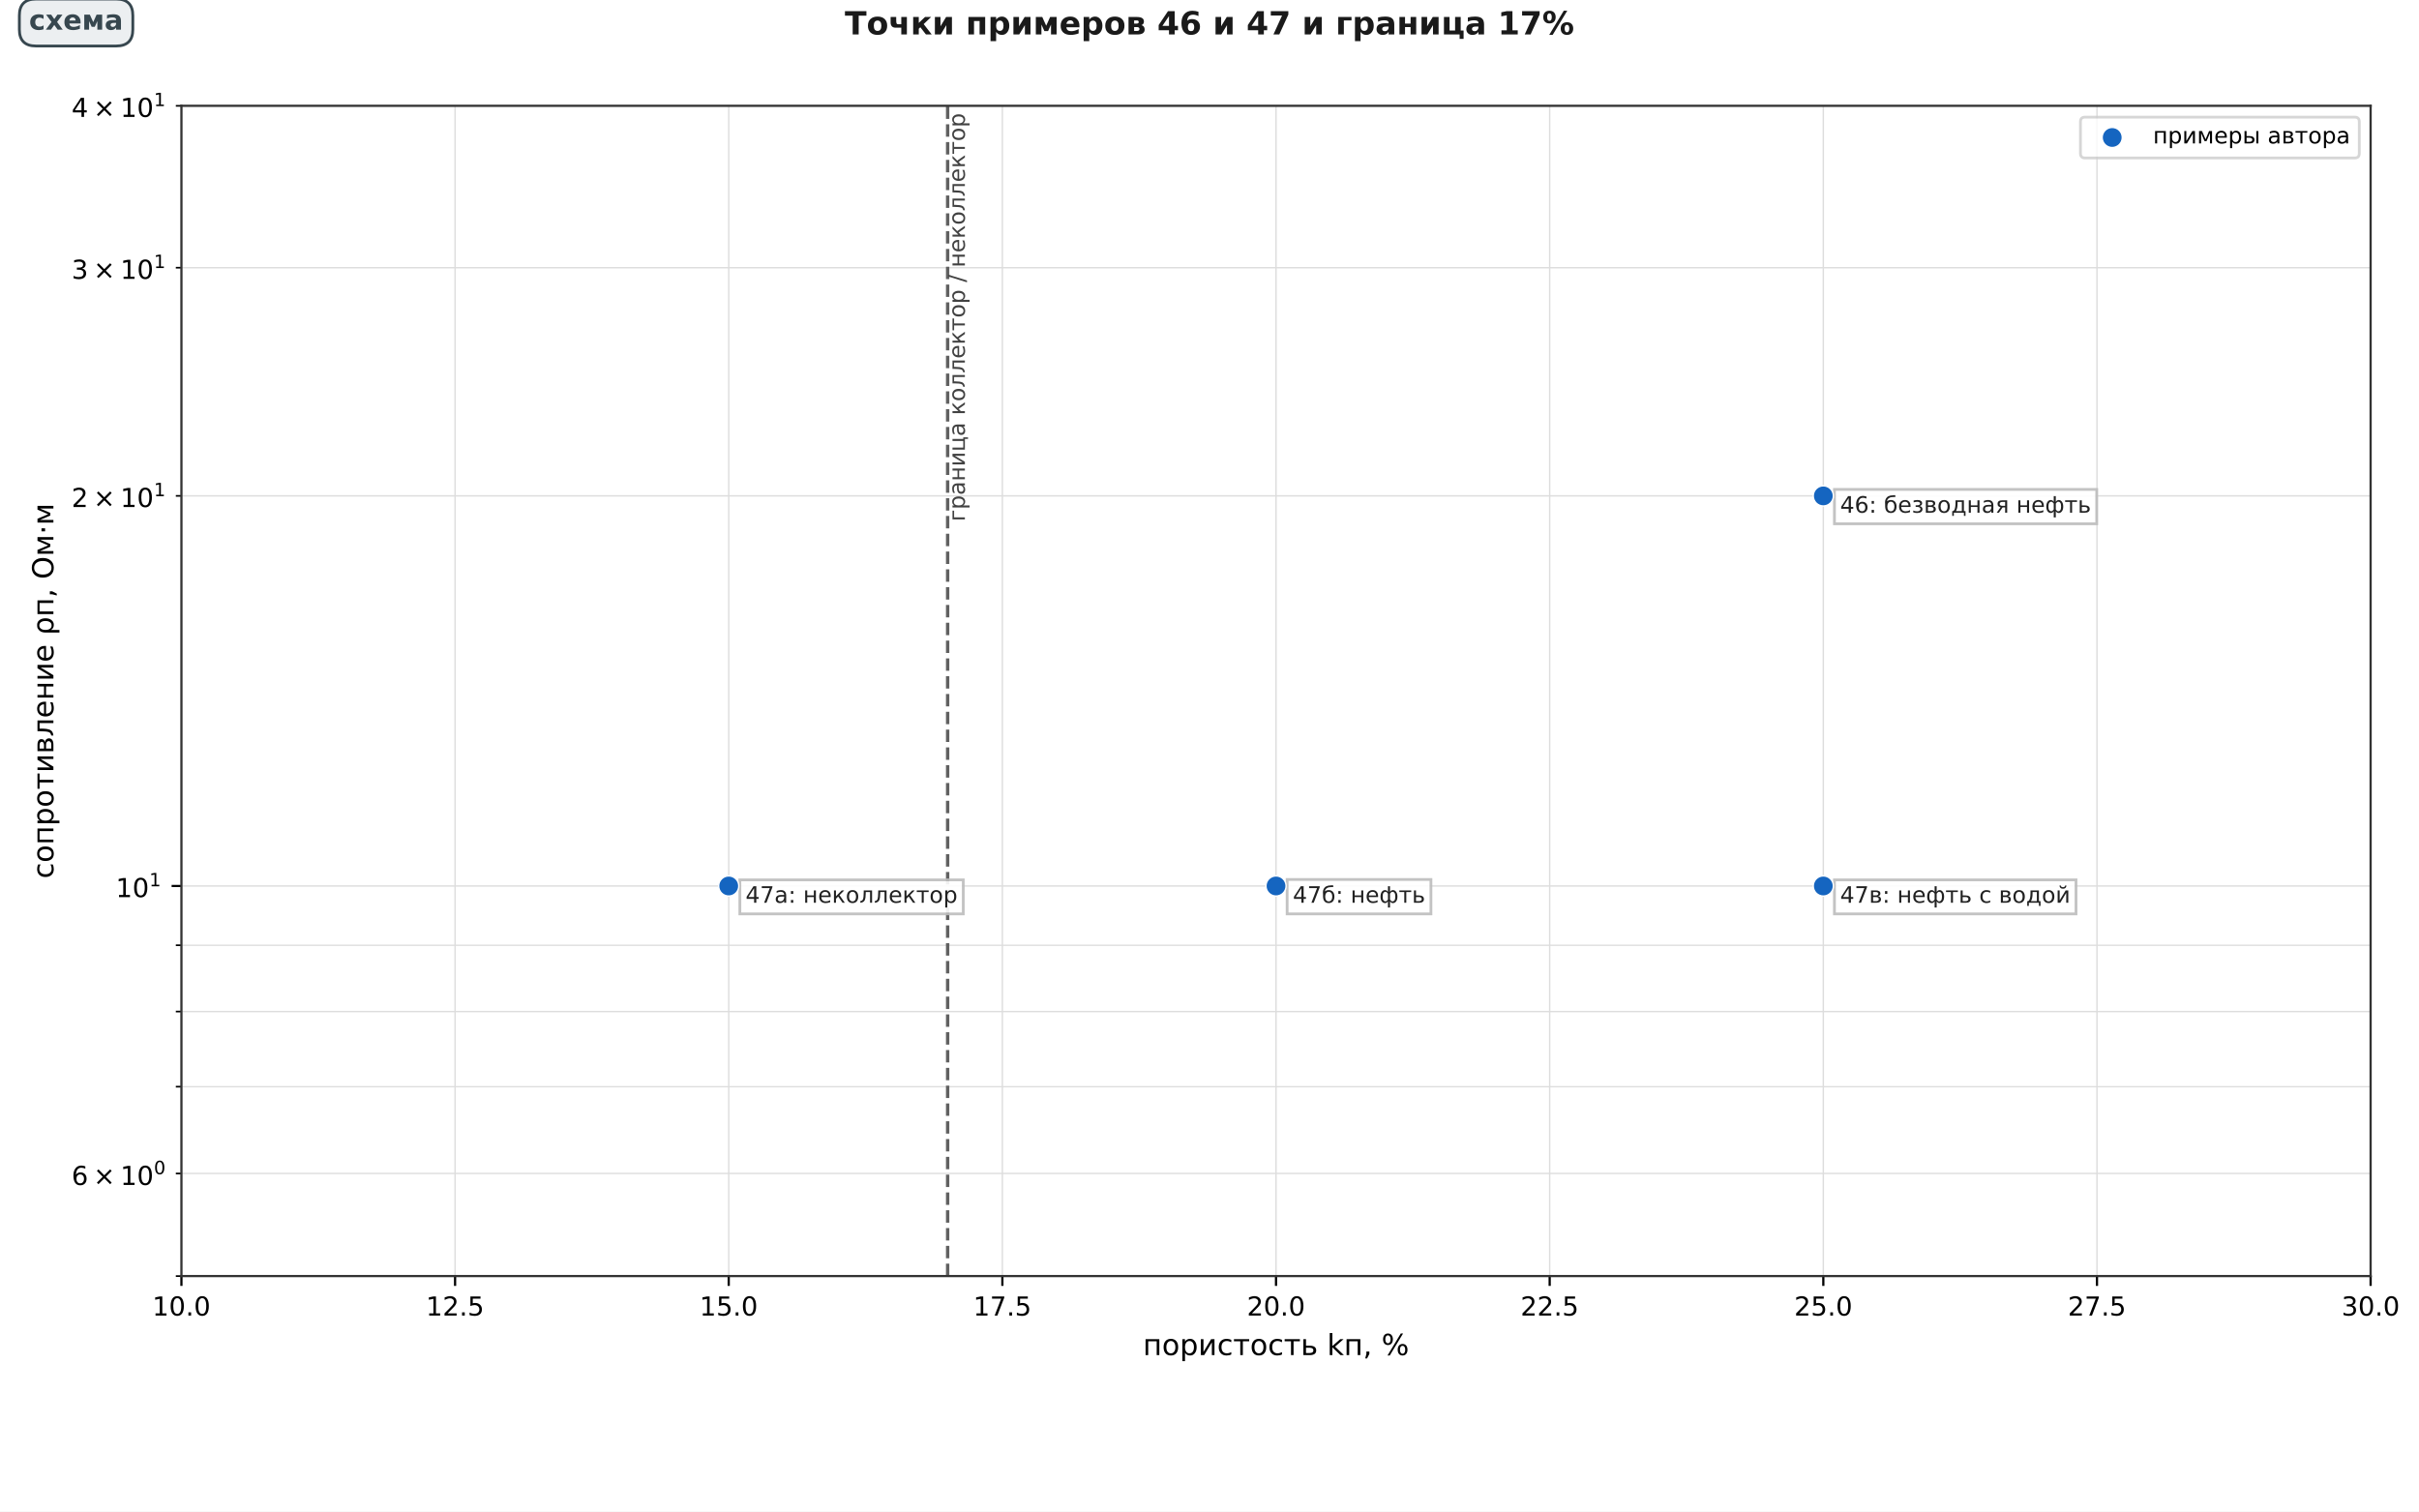
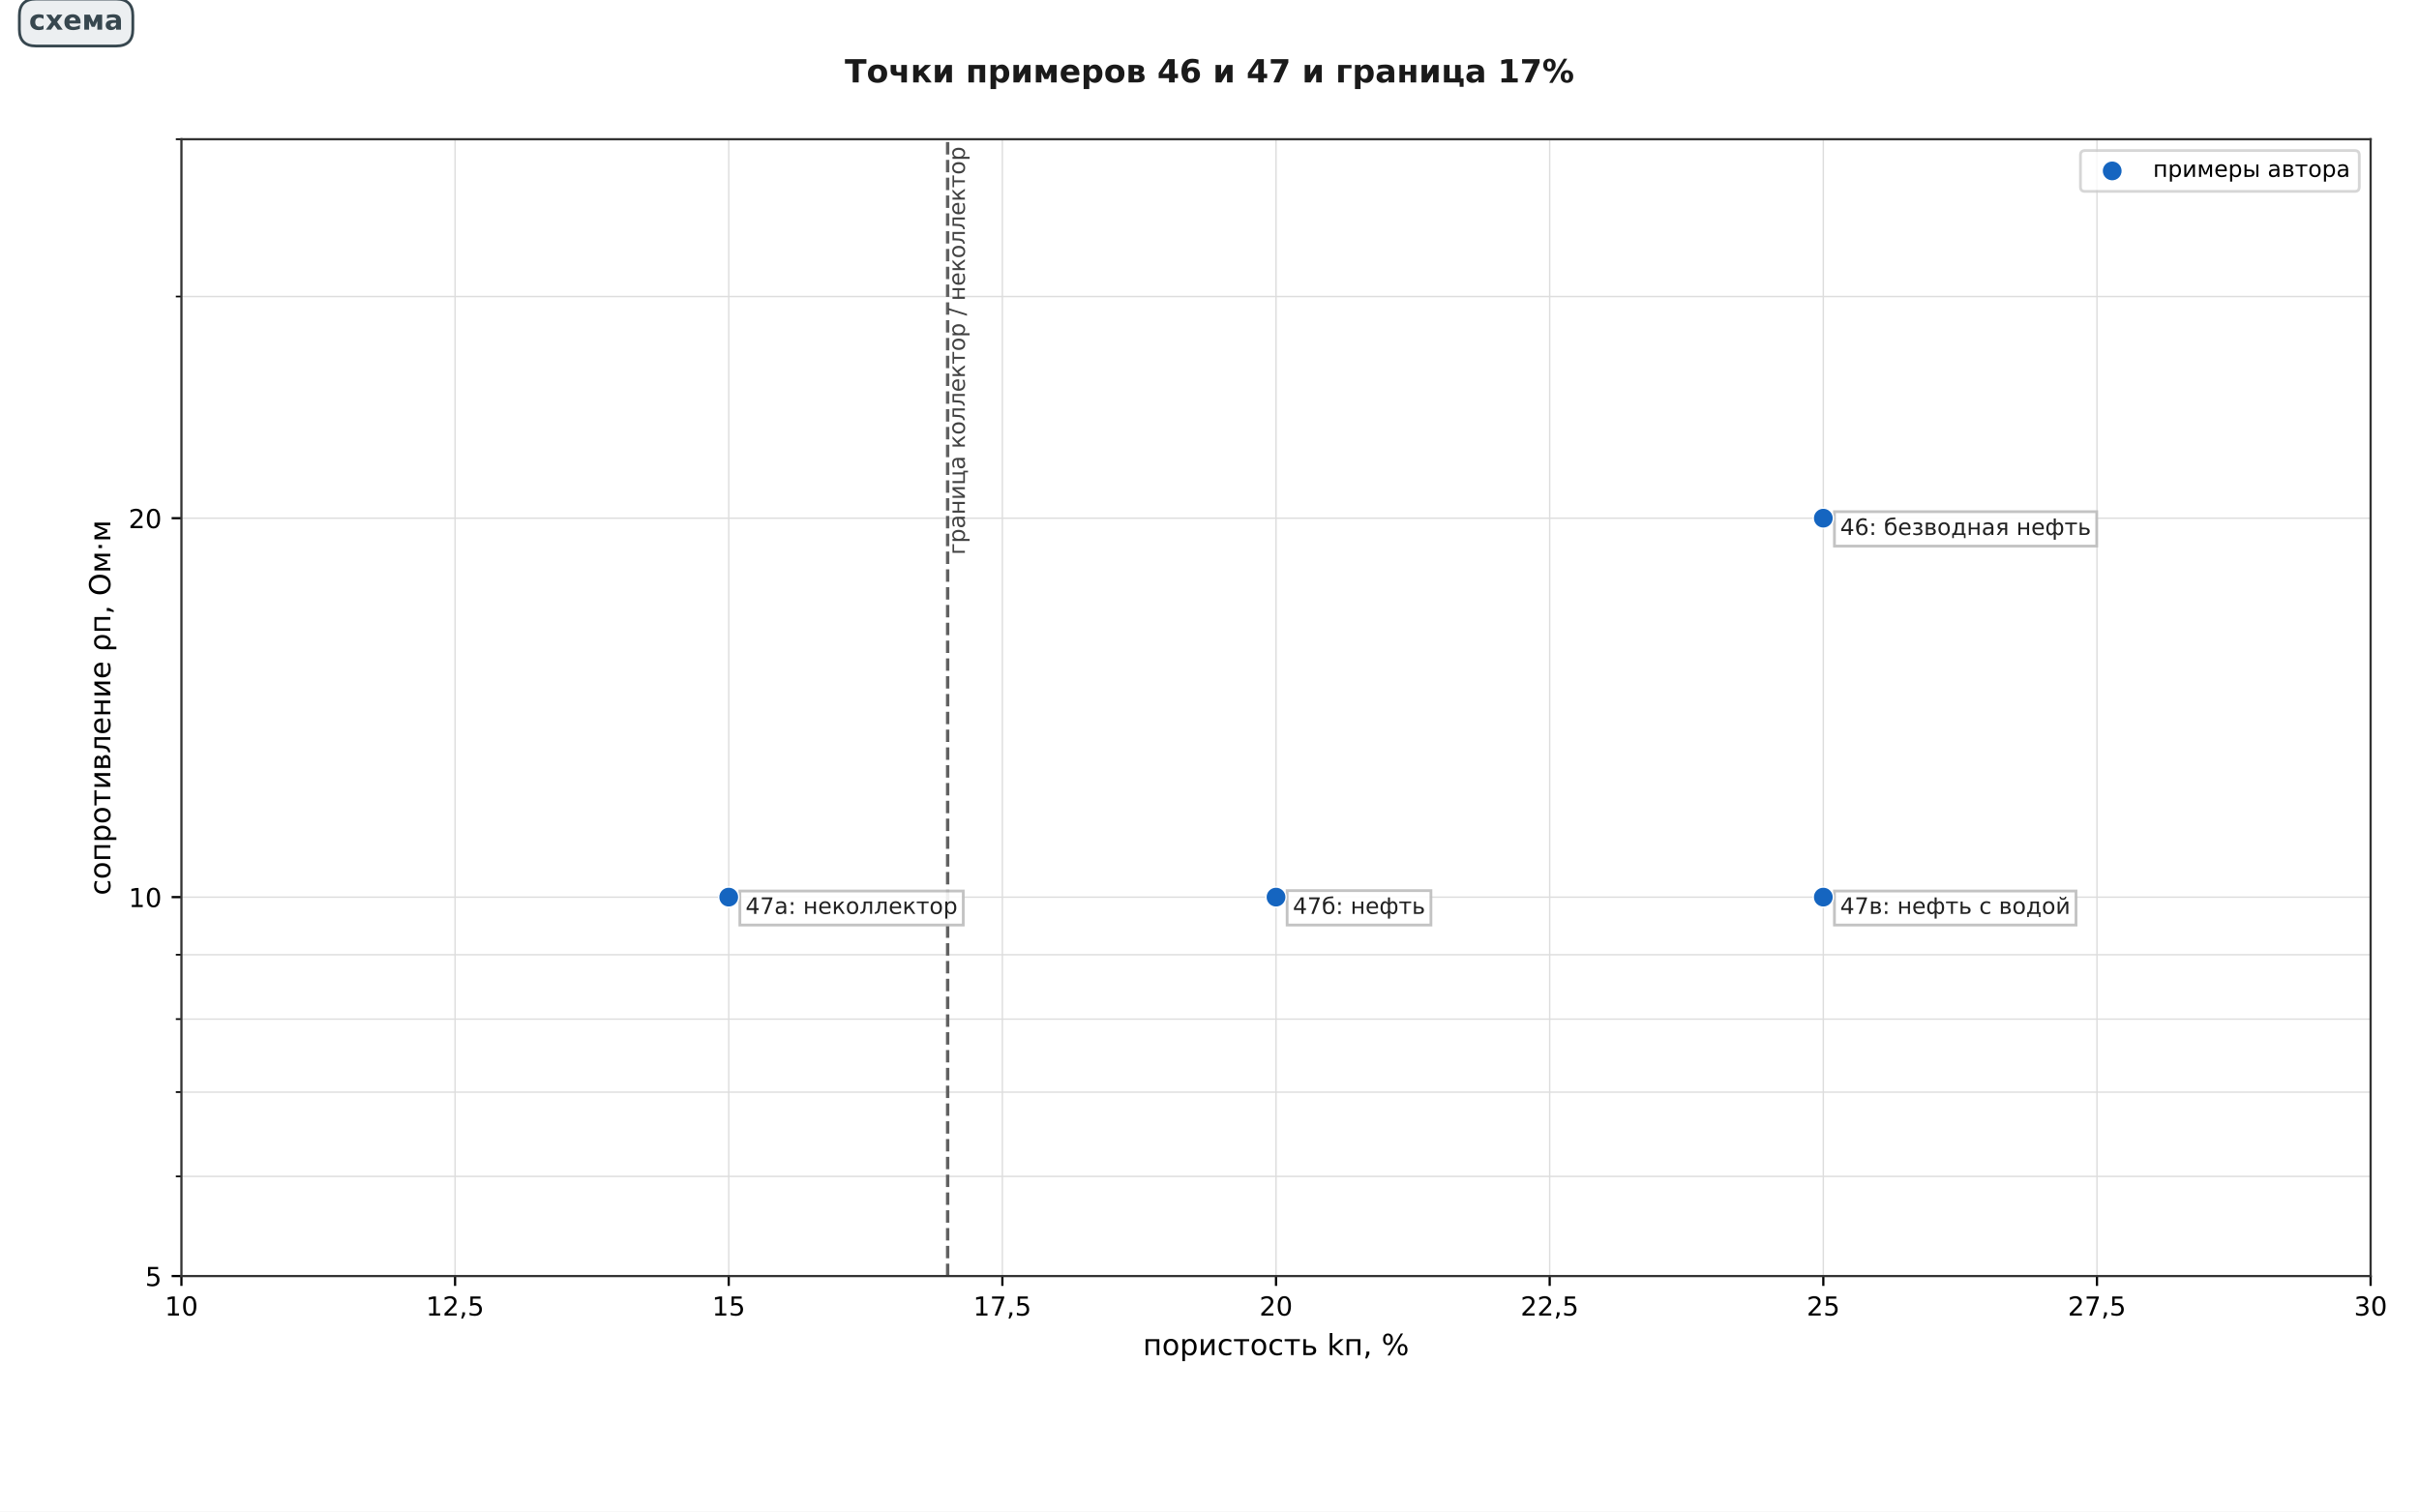
<svg xmlns="http://www.w3.org/2000/svg" xmlns:xlink="http://www.w3.org/1999/xlink" width="864pt" height="540pt" viewBox="0 0 864 540" version="1.1">
  <defs>
    <style type="text/css">*{stroke-linejoin: round; stroke-linecap: butt}</style>
  </defs>
  <g id="figure_1">
    <g id="patch_1">
      <path d="M 0 540  L 864 540  L 864 0  L 0 0  z " style="fill: #ffffff" />
    </g>
    <g id="axes_1">
      <g id="patch_2">
-         <path d="M 64.8 455.885  L 846.72 455.885  L 846.72 37.8  L 64.8 37.8  z " style="fill: #ffffff" />
+         <path d="M 64.8 455.885  L 846.72 455.885  L 846.72 49.742  L 64.8 49.742  z " style="fill: #ffffff" />
      </g>
      <g id="matplotlib.axis_1">
        <g id="xtick_1">
          <g id="line2d_1">
-             <path d="M 64.8 455.885  L 64.8 37.8  " clip-path="url(#p01d62a59a2)" style="fill: none; stroke: #dddddd; stroke-width: 0.5; stroke-linecap: square" />
+             <path d="M 64.8 455.885  L 64.8 49.742  " clip-path="url(#pa875f2b6e2)" style="fill: none; stroke: #dddddd; stroke-width: 0.5; stroke-linecap: square" />
          </g>
          <g id="line2d_2">
            <defs>
-               <path id="m22fb2b9e81" d="M 0 0  L 0 3.5  " style="stroke: #000000; stroke-width: 0.8" />
+               <path id="m631a741ec6" d="M 0 0  L 0 3.5  " style="stroke: #000000; stroke-width: 0.8" />
            </defs>
            <g>
-               <use xlink:href="#m22fb2b9e81" x="64.8" y="455.885" style="stroke: #000000; stroke-width: 0.8" />
+               <use xlink:href="#m631a741ec6" x="64.8" y="455.885" style="stroke: #000000; stroke-width: 0.8" />
            </g>
          </g>
          <g id="text_1">
-             <text style="font-size: 9.346px; font-family: 'DejaVu Sans'; text-anchor: middle" x="64.8" y="469.986" transform="rotate(-0 64.8 469.9855)">10.0</text>
+             <text style="font-size: 9.346px; font-family: 'DejaVu Sans'; text-anchor: middle" x="64.8" y="469.986" transform="rotate(-0 64.8 469.9855)">10</text>
          </g>
        </g>
        <g id="xtick_2">
          <g id="line2d_3">
-             <path d="M 162.54 455.885  L 162.54 37.8  " clip-path="url(#p01d62a59a2)" style="fill: none; stroke: #dddddd; stroke-width: 0.5; stroke-linecap: square" />
+             <path d="M 162.54 455.885  L 162.54 49.742  " clip-path="url(#pa875f2b6e2)" style="fill: none; stroke: #dddddd; stroke-width: 0.5; stroke-linecap: square" />
          </g>
          <g id="line2d_4">
            <g>
-               <use xlink:href="#m22fb2b9e81" x="162.54" y="455.885" style="stroke: #000000; stroke-width: 0.8" />
+               <use xlink:href="#m631a741ec6" x="162.54" y="455.885" style="stroke: #000000; stroke-width: 0.8" />
            </g>
          </g>
          <g id="text_2">
-             <text style="font-size: 9.346px; font-family: 'DejaVu Sans'; text-anchor: middle" x="162.54" y="469.986" transform="rotate(-0 162.54 469.9855)">12.5</text>
+             <text style="font-size: 9.346px; font-family: 'DejaVu Sans'; text-anchor: middle" x="162.54" y="469.986" transform="rotate(-0 162.54 469.9855)">12,5</text>
          </g>
        </g>
        <g id="xtick_3">
          <g id="line2d_5">
-             <path d="M 260.28 455.885  L 260.28 37.8  " clip-path="url(#p01d62a59a2)" style="fill: none; stroke: #dddddd; stroke-width: 0.5; stroke-linecap: square" />
+             <path d="M 260.28 455.885  L 260.28 49.742  " clip-path="url(#pa875f2b6e2)" style="fill: none; stroke: #dddddd; stroke-width: 0.5; stroke-linecap: square" />
          </g>
          <g id="line2d_6">
            <g>
-               <use xlink:href="#m22fb2b9e81" x="260.28" y="455.885" style="stroke: #000000; stroke-width: 0.8" />
+               <use xlink:href="#m631a741ec6" x="260.28" y="455.885" style="stroke: #000000; stroke-width: 0.8" />
            </g>
          </g>
          <g id="text_3">
-             <text style="font-size: 9.346px; font-family: 'DejaVu Sans'; text-anchor: middle" x="260.28" y="469.986" transform="rotate(-0 260.28 469.9855)">15.0</text>
+             <text style="font-size: 9.346px; font-family: 'DejaVu Sans'; text-anchor: middle" x="260.28" y="469.986" transform="rotate(-0 260.28 469.9855)">15</text>
          </g>
        </g>
        <g id="xtick_4">
          <g id="line2d_7">
-             <path d="M 358.02 455.885  L 358.02 37.8  " clip-path="url(#p01d62a59a2)" style="fill: none; stroke: #dddddd; stroke-width: 0.5; stroke-linecap: square" />
+             <path d="M 358.02 455.885  L 358.02 49.742  " clip-path="url(#pa875f2b6e2)" style="fill: none; stroke: #dddddd; stroke-width: 0.5; stroke-linecap: square" />
          </g>
          <g id="line2d_8">
            <g>
-               <use xlink:href="#m22fb2b9e81" x="358.02" y="455.885" style="stroke: #000000; stroke-width: 0.8" />
+               <use xlink:href="#m631a741ec6" x="358.02" y="455.885" style="stroke: #000000; stroke-width: 0.8" />
            </g>
          </g>
          <g id="text_4">
-             <text style="font-size: 9.346px; font-family: 'DejaVu Sans'; text-anchor: middle" x="358.02" y="469.986" transform="rotate(-0 358.02 469.9855)">17.5</text>
+             <text style="font-size: 9.346px; font-family: 'DejaVu Sans'; text-anchor: middle" x="358.02" y="469.986" transform="rotate(-0 358.02 469.9855)">17,5</text>
          </g>
        </g>
        <g id="xtick_5">
          <g id="line2d_9">
-             <path d="M 455.76 455.885  L 455.76 37.8  " clip-path="url(#p01d62a59a2)" style="fill: none; stroke: #dddddd; stroke-width: 0.5; stroke-linecap: square" />
+             <path d="M 455.76 455.885  L 455.76 49.742  " clip-path="url(#pa875f2b6e2)" style="fill: none; stroke: #dddddd; stroke-width: 0.5; stroke-linecap: square" />
          </g>
          <g id="line2d_10">
            <g>
-               <use xlink:href="#m22fb2b9e81" x="455.76" y="455.885" style="stroke: #000000; stroke-width: 0.8" />
+               <use xlink:href="#m631a741ec6" x="455.76" y="455.885" style="stroke: #000000; stroke-width: 0.8" />
            </g>
          </g>
          <g id="text_5">
-             <text style="font-size: 9.346px; font-family: 'DejaVu Sans'; text-anchor: middle" x="455.76" y="469.986" transform="rotate(-0 455.76 469.9855)">20.0</text>
+             <text style="font-size: 9.346px; font-family: 'DejaVu Sans'; text-anchor: middle" x="455.76" y="469.986" transform="rotate(-0 455.76 469.9855)">20</text>
          </g>
        </g>
        <g id="xtick_6">
          <g id="line2d_11">
-             <path d="M 553.5 455.885  L 553.5 37.8  " clip-path="url(#p01d62a59a2)" style="fill: none; stroke: #dddddd; stroke-width: 0.5; stroke-linecap: square" />
+             <path d="M 553.5 455.885  L 553.5 49.742  " clip-path="url(#pa875f2b6e2)" style="fill: none; stroke: #dddddd; stroke-width: 0.5; stroke-linecap: square" />
          </g>
          <g id="line2d_12">
            <g>
-               <use xlink:href="#m22fb2b9e81" x="553.5" y="455.885" style="stroke: #000000; stroke-width: 0.8" />
+               <use xlink:href="#m631a741ec6" x="553.5" y="455.885" style="stroke: #000000; stroke-width: 0.8" />
            </g>
          </g>
          <g id="text_6">
-             <text style="font-size: 9.346px; font-family: 'DejaVu Sans'; text-anchor: middle" x="553.5" y="469.986" transform="rotate(-0 553.5 469.9855)">22.5</text>
+             <text style="font-size: 9.346px; font-family: 'DejaVu Sans'; text-anchor: middle" x="553.5" y="469.986" transform="rotate(-0 553.5 469.9855)">22,5</text>
          </g>
        </g>
        <g id="xtick_7">
          <g id="line2d_13">
-             <path d="M 651.24 455.885  L 651.24 37.8  " clip-path="url(#p01d62a59a2)" style="fill: none; stroke: #dddddd; stroke-width: 0.5; stroke-linecap: square" />
+             <path d="M 651.24 455.885  L 651.24 49.742  " clip-path="url(#pa875f2b6e2)" style="fill: none; stroke: #dddddd; stroke-width: 0.5; stroke-linecap: square" />
          </g>
          <g id="line2d_14">
            <g>
-               <use xlink:href="#m22fb2b9e81" x="651.24" y="455.885" style="stroke: #000000; stroke-width: 0.8" />
+               <use xlink:href="#m631a741ec6" x="651.24" y="455.885" style="stroke: #000000; stroke-width: 0.8" />
            </g>
          </g>
          <g id="text_7">
-             <text style="font-size: 9.346px; font-family: 'DejaVu Sans'; text-anchor: middle" x="651.24" y="469.986" transform="rotate(-0 651.24 469.9855)">25.0</text>
+             <text style="font-size: 9.346px; font-family: 'DejaVu Sans'; text-anchor: middle" x="651.24" y="469.986" transform="rotate(-0 651.24 469.9855)">25</text>
          </g>
        </g>
        <g id="xtick_8">
          <g id="line2d_15">
-             <path d="M 748.98 455.885  L 748.98 37.8  " clip-path="url(#p01d62a59a2)" style="fill: none; stroke: #dddddd; stroke-width: 0.5; stroke-linecap: square" />
+             <path d="M 748.98 455.885  L 748.98 49.742  " clip-path="url(#pa875f2b6e2)" style="fill: none; stroke: #dddddd; stroke-width: 0.5; stroke-linecap: square" />
          </g>
          <g id="line2d_16">
            <g>
-               <use xlink:href="#m22fb2b9e81" x="748.98" y="455.885" style="stroke: #000000; stroke-width: 0.8" />
+               <use xlink:href="#m631a741ec6" x="748.98" y="455.885" style="stroke: #000000; stroke-width: 0.8" />
            </g>
          </g>
          <g id="text_8">
-             <text style="font-size: 9.346px; font-family: 'DejaVu Sans'; text-anchor: middle" x="748.98" y="469.986" transform="rotate(-0 748.98 469.9855)">27.5</text>
+             <text style="font-size: 9.346px; font-family: 'DejaVu Sans'; text-anchor: middle" x="748.98" y="469.986" transform="rotate(-0 748.98 469.9855)">27,5</text>
          </g>
        </g>
        <g id="xtick_9">
          <g id="line2d_17">
-             <path d="M 846.72 455.885  L 846.72 37.8  " clip-path="url(#p01d62a59a2)" style="fill: none; stroke: #dddddd; stroke-width: 0.5; stroke-linecap: square" />
+             <path d="M 846.72 455.885  L 846.72 49.742  " clip-path="url(#pa875f2b6e2)" style="fill: none; stroke: #dddddd; stroke-width: 0.5; stroke-linecap: square" />
          </g>
          <g id="line2d_18">
            <g>
-               <use xlink:href="#m22fb2b9e81" x="846.72" y="455.885" style="stroke: #000000; stroke-width: 0.8" />
+               <use xlink:href="#m631a741ec6" x="846.72" y="455.885" style="stroke: #000000; stroke-width: 0.8" />
            </g>
          </g>
          <g id="text_9">
-             <text style="font-size: 9.346px; font-family: 'DejaVu Sans'; text-anchor: middle" x="846.72" y="469.986" transform="rotate(-0 846.72 469.9855)">30.0</text>
+             <text style="font-size: 9.346px; font-family: 'DejaVu Sans'; text-anchor: middle" x="846.72" y="469.986" transform="rotate(-0 846.72 469.9855)">30</text>
          </g>
        </g>
        <g id="text_10">
          <text style="font-size: 10.385px; font-family: 'DejaVu Sans'; text-anchor: middle" x="455.76" y="484.121" transform="rotate(-0 455.76 484.1215)">пористость kп, %</text>
        </g>
      </g>
      <g id="matplotlib.axis_2">
        <g id="ytick_1">
          <g id="line2d_19">
-             <path d="M 64.8 316.523  L 846.72 316.523  " clip-path="url(#p01d62a59a2)" style="fill: none; stroke: #dddddd; stroke-width: 0.5; stroke-linecap: square" />
+             <path d="M 64.8 455.885  L 846.72 455.885  " clip-path="url(#pa875f2b6e2)" style="fill: none; stroke: #dddddd; stroke-width: 0.5; stroke-linecap: square" />
          </g>
          <g id="line2d_20">
            <defs>
-               <path id="m14d19e508a" d="M 0 0  L -3.5 0  " style="stroke: #000000; stroke-width: 0.8" />
+               <path id="m05c930d219" d="M 0 0  L -3.5 0  " style="stroke: #000000; stroke-width: 0.8" />
            </defs>
            <g>
-               <use xlink:href="#m14d19e508a" x="64.8" y="316.523" style="stroke: #000000; stroke-width: 0.8" />
+               <use xlink:href="#m05c930d219" x="64.8" y="455.885" style="stroke: #000000; stroke-width: 0.8" />
            </g>
          </g>
          <g id="text_11">
-             <g transform="translate(41.35077 320.869)">
-               <text>
-                 <tspan x="0" y="-0.371" style="font-size: 9.346px; font-family: 'DejaVu Sans'">1</tspan>
-                 <tspan x="5.945" y="-0.371" style="font-size: 9.346px; font-family: 'DejaVu Sans'">0</tspan>
-                 <tspan x="11.979" y="-4.231" style="font-size: 6.542px; font-family: 'DejaVu Sans'">1</tspan>
-               </text>
-             </g>
+             <text style="font-size: 9.346px; font-family: 'DejaVu Sans'; text-anchor: end" x="57.8" y="459.435" transform="rotate(-0 57.8 459.4351)">5</text>
          </g>
        </g>
        <g id="ytick_2">
          <g id="line2d_21">
-             <path d="M 64.8 455.885  L 846.72 455.885  " clip-path="url(#p01d62a59a2)" style="fill: none; stroke: #dddddd; stroke-width: 0.5; stroke-linecap: square" />
+             <path d="M 64.8 320.504  L 846.72 320.504  " clip-path="url(#pa875f2b6e2)" style="fill: none; stroke: #dddddd; stroke-width: 0.5; stroke-linecap: square" />
          </g>
          <g id="line2d_22">
-             <defs>
-               <path id="m33c0d810ce" d="M 0 0  L -2 0  " style="stroke: #000000; stroke-width: 0.6" />
-             </defs>
-             <g>
-               <use xlink:href="#m33c0d810ce" x="64.8" y="455.885" style="stroke: #000000; stroke-width: 0.6" />
-             </g>
+             <g>
+               <use xlink:href="#m05c930d219" x="64.8" y="320.504" style="stroke: #000000; stroke-width: 0.8" />
+             </g>
+           </g>
+           <g id="text_12">
+             <text style="font-size: 9.346px; font-family: 'DejaVu Sans'; text-anchor: end" x="57.8" y="324.054" transform="rotate(-0 57.8 324.0543)">10</text>
          </g>
        </g>
        <g id="ytick_3">
          <g id="line2d_23">
-             <path d="M 64.8 419.228  L 846.72 419.228  " clip-path="url(#p01d62a59a2)" style="fill: none; stroke: #dddddd; stroke-width: 0.5; stroke-linecap: square" />
+             <path d="M 64.8 185.123  L 846.72 185.123  " clip-path="url(#pa875f2b6e2)" style="fill: none; stroke: #dddddd; stroke-width: 0.5; stroke-linecap: square" />
          </g>
          <g id="line2d_24">
            <g>
-               <use xlink:href="#m33c0d810ce" x="64.8" y="419.228" style="stroke: #000000; stroke-width: 0.6" />
-             </g>
-           </g>
-           <g id="text_12">
-             <g transform="translate(25.56692 423.6204)">
-               <text>
-                 <tspan x="0" y="-0.284" style="font-size: 9.346px; font-family: 'DejaVu Sans'">6</tspan>
-                 <tspan x="7.765" y="-0.284" style="font-size: 9.346px; font-family: 'DejaVu Sans'">×</tspan>
-                 <tspan x="17.415" y="-0.284" style="font-size: 9.346px; font-family: 'DejaVu Sans'">1</tspan>
-                 <tspan x="23.359" y="-0.284" style="font-size: 9.346px; font-family: 'DejaVu Sans'">0</tspan>
-                 <tspan x="29.394" y="-4.144" style="font-size: 6.542px; font-family: 'DejaVu Sans'">0</tspan>
-               </text>
-             </g>
+               <use xlink:href="#m05c930d219" x="64.8" y="185.123" style="stroke: #000000; stroke-width: 0.8" />
+             </g>
+           </g>
+           <g id="text_13">
+             <text style="font-size: 9.346px; font-family: 'DejaVu Sans'; text-anchor: end" x="57.8" y="188.674" transform="rotate(-0 57.8 188.6735)">20</text>
          </g>
        </g>
        <g id="ytick_4">
          <g id="line2d_25">
-             <path d="M 64.8 388.235  L 846.72 388.235  " clip-path="url(#p01d62a59a2)" style="fill: none; stroke: #dddddd; stroke-width: 0.5; stroke-linecap: square" />
+             <path d="M 64.8 420.275  L 846.72 420.275  " clip-path="url(#pa875f2b6e2)" style="fill: none; stroke: #dddddd; stroke-width: 0.5; stroke-linecap: square" />
          </g>
          <g id="line2d_26">
-             <g>
-               <use xlink:href="#m33c0d810ce" x="64.8" y="388.235" style="stroke: #000000; stroke-width: 0.6" />
+             <defs>
+               <path id="m07690f8b18" d="M 0 0  L -2 0  " style="stroke: #000000; stroke-width: 0.6" />
+             </defs>
+             <g>
+               <use xlink:href="#m07690f8b18" x="64.8" y="420.275" style="stroke: #000000; stroke-width: 0.6" />
            </g>
          </g>
        </g>
        <g id="ytick_5">
          <g id="line2d_27">
-             <path d="M 64.8 361.387  L 846.72 361.387  " clip-path="url(#p01d62a59a2)" style="fill: none; stroke: #dddddd; stroke-width: 0.5; stroke-linecap: square" />
+             <path d="M 64.8 390.167  L 846.72 390.167  " clip-path="url(#pa875f2b6e2)" style="fill: none; stroke: #dddddd; stroke-width: 0.5; stroke-linecap: square" />
          </g>
          <g id="line2d_28">
            <g>
-               <use xlink:href="#m33c0d810ce" x="64.8" y="361.387" style="stroke: #000000; stroke-width: 0.6" />
+               <use xlink:href="#m07690f8b18" x="64.8" y="390.167" style="stroke: #000000; stroke-width: 0.6" />
            </g>
          </g>
        </g>
        <g id="ytick_6">
          <g id="line2d_29">
-             <path d="M 64.8 337.706  L 846.72 337.706  " clip-path="url(#p01d62a59a2)" style="fill: none; stroke: #dddddd; stroke-width: 0.5; stroke-linecap: square" />
+             <path d="M 64.8 364.087  L 846.72 364.087  " clip-path="url(#pa875f2b6e2)" style="fill: none; stroke: #dddddd; stroke-width: 0.5; stroke-linecap: square" />
          </g>
          <g id="line2d_30">
            <g>
-               <use xlink:href="#m33c0d810ce" x="64.8" y="337.706" style="stroke: #000000; stroke-width: 0.6" />
+               <use xlink:href="#m07690f8b18" x="64.8" y="364.087" style="stroke: #000000; stroke-width: 0.6" />
            </g>
          </g>
        </g>
        <g id="ytick_7">
          <g id="line2d_31">
-             <path d="M 64.8 177.162  L 846.72 177.162  " clip-path="url(#p01d62a59a2)" style="fill: none; stroke: #dddddd; stroke-width: 0.5; stroke-linecap: square" />
+             <path d="M 64.8 341.082  L 846.72 341.082  " clip-path="url(#pa875f2b6e2)" style="fill: none; stroke: #dddddd; stroke-width: 0.5; stroke-linecap: square" />
          </g>
          <g id="line2d_32">
            <g>
-               <use xlink:href="#m33c0d810ce" x="64.8" y="177.162" style="stroke: #000000; stroke-width: 0.6" />
-             </g>
-           </g>
-           <g id="text_13">
-             <g transform="translate(25.56692 181.5075)">
-               <text>
-                 <tspan x="0" y="-0.371" style="font-size: 9.346px; font-family: 'DejaVu Sans'">2</tspan>
-                 <tspan x="7.765" y="-0.371" style="font-size: 9.346px; font-family: 'DejaVu Sans'">×</tspan>
-                 <tspan x="17.415" y="-0.371" style="font-size: 9.346px; font-family: 'DejaVu Sans'">1</tspan>
-                 <tspan x="23.359" y="-0.371" style="font-size: 9.346px; font-family: 'DejaVu Sans'">0</tspan>
-                 <tspan x="29.394" y="-4.231" style="font-size: 6.542px; font-family: 'DejaVu Sans'">1</tspan>
-               </text>
+               <use xlink:href="#m07690f8b18" x="64.8" y="341.082" style="stroke: #000000; stroke-width: 0.6" />
            </g>
          </g>
        </g>
        <g id="ytick_8">
          <g id="line2d_33">
-             <path d="M 64.8 95.64  L 846.72 95.64  " clip-path="url(#p01d62a59a2)" style="fill: none; stroke: #dddddd; stroke-width: 0.5; stroke-linecap: square" />
+             <path d="M 64.8 105.93  L 846.72 105.93  " clip-path="url(#pa875f2b6e2)" style="fill: none; stroke: #dddddd; stroke-width: 0.5; stroke-linecap: square" />
          </g>
          <g id="line2d_34">
            <g>
-               <use xlink:href="#m33c0d810ce" x="64.8" y="95.64" style="stroke: #000000; stroke-width: 0.6" />
-             </g>
-           </g>
-           <g id="text_14">
-             <g transform="translate(25.56692 99.98623)">
-               <text>
-                 <tspan x="0" y="-0.371" style="font-size: 9.346px; font-family: 'DejaVu Sans'">3</tspan>
-                 <tspan x="7.765" y="-0.371" style="font-size: 9.346px; font-family: 'DejaVu Sans'">×</tspan>
-                 <tspan x="17.415" y="-0.371" style="font-size: 9.346px; font-family: 'DejaVu Sans'">1</tspan>
-                 <tspan x="23.359" y="-0.371" style="font-size: 9.346px; font-family: 'DejaVu Sans'">0</tspan>
-                 <tspan x="29.394" y="-4.231" style="font-size: 6.542px; font-family: 'DejaVu Sans'">1</tspan>
-               </text>
+               <use xlink:href="#m07690f8b18" x="64.8" y="105.93" style="stroke: #000000; stroke-width: 0.6" />
            </g>
          </g>
        </g>
        <g id="ytick_9">
          <g id="line2d_35">
-             <path d="M 64.8 37.8  L 846.72 37.8  " clip-path="url(#p01d62a59a2)" style="fill: none; stroke: #dddddd; stroke-width: 0.5; stroke-linecap: square" />
+             <path d="M 64.8 49.742  L 846.72 49.742  " clip-path="url(#pa875f2b6e2)" style="fill: none; stroke: #dddddd; stroke-width: 0.5; stroke-linecap: square" />
          </g>
          <g id="line2d_36">
            <g>
-               <use xlink:href="#m33c0d810ce" x="64.8" y="37.8" style="stroke: #000000; stroke-width: 0.6" />
-             </g>
-           </g>
-           <g id="text_15">
-             <g transform="translate(25.56692 42.14596)">
-               <text>
-                 <tspan x="0" y="-0.371" style="font-size: 9.346px; font-family: 'DejaVu Sans'">4</tspan>
-                 <tspan x="7.765" y="-0.371" style="font-size: 9.346px; font-family: 'DejaVu Sans'">×</tspan>
-                 <tspan x="17.415" y="-0.371" style="font-size: 9.346px; font-family: 'DejaVu Sans'">1</tspan>
-                 <tspan x="23.359" y="-0.371" style="font-size: 9.346px; font-family: 'DejaVu Sans'">0</tspan>
-                 <tspan x="29.394" y="-4.231" style="font-size: 6.542px; font-family: 'DejaVu Sans'">1</tspan>
-               </text>
-             </g>
-           </g>
-         </g>
-         <g id="text_16">
-           <text style="font-size: 10.385px; font-family: 'DejaVu Sans'; text-anchor: middle" x="19.072" y="246.842" transform="rotate(-90 19.07218 246.8423)">сопротивление ρп, Ом·м</text>
+               <use xlink:href="#m07690f8b18" x="64.8" y="49.742" style="stroke: #000000; stroke-width: 0.6" />
+             </g>
+           </g>
+         </g>
+         <g id="text_14">
+           <text style="font-size: 10.385px; font-family: 'DejaVu Sans'; text-anchor: middle" x="39.412" y="252.813" transform="rotate(-90 39.41228 252.8135)">сопротивление ρп, Ом·м</text>
        </g>
      </g>
      <g id="line2d_37">
-         <path d="M 338.472 455.885  L 338.472 37.8  " clip-path="url(#p01d62a59a2)" style="fill: none; stroke-dasharray: 4.44,1.92; stroke-dashoffset: 0; stroke: #616161; stroke-width: 1.2" />
+         <path d="M 338.472 455.885  L 338.472 49.742  " clip-path="url(#pa875f2b6e2)" style="fill: none; stroke-dasharray: 4.44,1.92; stroke-dashoffset: 0; stroke: #616161; stroke-width: 1.2" />
      </g>
      <g id="patch_3">
-         <path d="M 64.8 455.885  L 64.8 37.8  " style="fill: none; stroke: #333333; stroke-width: 0.8; stroke-linejoin: miter; stroke-linecap: square" />
+         <path d="M 64.8 455.885  L 64.8 49.742  " style="fill: none; stroke: #333333; stroke-width: 0.8; stroke-linejoin: miter; stroke-linecap: square" />
      </g>
      <g id="patch_4">
-         <path d="M 846.72 455.885  L 846.72 37.8  " style="fill: none; stroke: #333333; stroke-width: 0.8; stroke-linejoin: miter; stroke-linecap: square" />
+         <path d="M 846.72 455.885  L 846.72 49.742  " style="fill: none; stroke: #333333; stroke-width: 0.8; stroke-linejoin: miter; stroke-linecap: square" />
      </g>
      <g id="patch_5">
        <path d="M 64.8 455.885  L 846.72 455.885  " style="fill: none; stroke: #333333; stroke-width: 0.8; stroke-linejoin: miter; stroke-linecap: square" />
      </g>
      <g id="patch_6">
-         <path d="M 64.8 37.8  L 846.72 37.8  " style="fill: none; stroke: #333333; stroke-width: 0.8; stroke-linejoin: miter; stroke-linecap: square" />
+         <path d="M 64.8 49.742  L 846.72 49.742  " style="fill: none; stroke: #333333; stroke-width: 0.8; stroke-linejoin: miter; stroke-linecap: square" />
+       </g>
+       <g id="text_15">
+         <text style="font-size: 8.1px; font-family: 'DejaVu Sans'; fill: #424242" transform="translate(344.6261 198.2419) rotate(-90)"> граница коллектор / неколлектор</text>
+       </g>
+       <g id="text_16">
+         <g id="patch_7">
+           <path d="M 655.215 195.094  L 748.895 195.094  L 748.895 182.805  L 655.215 182.805  z " style="fill: #ffffff; opacity: 0.9; stroke: #bdbdbd; stroke-linejoin: miter" />
+         </g>
+         <text style="font-size: 8.1px; font-family: 'DejaVu Sans'; text-anchor: start; fill: #212121" x="657.24" y="191.123" transform="rotate(-0 657.24 191.1231)">46: безводная нефть</text>
      </g>
      <g id="text_17">
-         <text style="font-size: 8.1px; font-family: 'DejaVu Sans'; fill: #424242" transform="translate(344.6261 186.2996) rotate(-90)"> граница коллектор / неколлектор</text>
+         <g id="patch_8">
+           <path d="M 264.255 330.475  L 344.056 330.475  L 344.056 318.325  L 264.255 318.325  z " style="fill: #ffffff; opacity: 0.9; stroke: #bdbdbd; stroke-linejoin: miter" />
+         </g>
+         <text style="font-size: 8.1px; font-family: 'DejaVu Sans'; text-anchor: start; fill: #212121" x="266.28" y="326.504" transform="rotate(-0 266.28 326.5038)">47а: неколлектор</text>
      </g>
      <g id="text_18">
-         <g id="patch_7">
-           <path d="M 655.215 187.132  L 748.895 187.132  L 748.895 174.844  L 655.215 174.844  z " style="fill: #ffffff; opacity: 0.9; stroke: #bdbdbd; stroke-linejoin: miter" />
-         </g>
-         <text style="font-size: 8.1px; font-family: 'DejaVu Sans'; text-anchor: start; fill: #212121" x="657.24" y="183.162" transform="rotate(-0 657.24 183.1615)">46: безводная нефть</text>
+         <g id="patch_9">
+           <path d="M 459.735 330.475  L 511.088 330.475  L 511.088 318.186  L 459.735 318.186  z " style="fill: #ffffff; opacity: 0.9; stroke: #bdbdbd; stroke-linejoin: miter" />
+         </g>
+         <text style="font-size: 8.1px; font-family: 'DejaVu Sans'; text-anchor: start; fill: #212121" x="461.76" y="326.504" transform="rotate(-0 461.76 326.5038)">47б: нефть</text>
      </g>
      <g id="text_19">
-         <g id="patch_8">
-           <path d="M 264.255 326.494  L 344.056 326.494  L 344.056 314.344  L 264.255 314.344  z " style="fill: #ffffff; opacity: 0.9; stroke: #bdbdbd; stroke-linejoin: miter" />
-         </g>
-         <text style="font-size: 8.1px; font-family: 'DejaVu Sans'; text-anchor: start; fill: #212121" x="266.28" y="322.523" transform="rotate(-0 266.28 322.5231)">47а: неколлектор</text>
-       </g>
-       <g id="text_20">
-         <g id="patch_9">
-           <path d="M 459.735 326.494  L 511.088 326.494  L 511.088 314.205  L 459.735 314.205  z " style="fill: #ffffff; opacity: 0.9; stroke: #bdbdbd; stroke-linejoin: miter" />
-         </g>
-         <text style="font-size: 8.1px; font-family: 'DejaVu Sans'; text-anchor: start; fill: #212121" x="461.76" y="322.523" transform="rotate(-0 461.76 322.5231)">47б: нефть</text>
-       </g>
-       <g id="text_21">
        <g id="patch_10">
-           <path d="M 655.215 326.494  L 741.499 326.494  L 741.499 314.344  L 655.215 314.344  z " style="fill: #ffffff; opacity: 0.9; stroke: #bdbdbd; stroke-linejoin: miter" />
-         </g>
-         <text style="font-size: 8.1px; font-family: 'DejaVu Sans'; text-anchor: start; fill: #212121" x="657.24" y="322.523" transform="rotate(-0 657.24 322.5231)">47в: нефть с водой</text>
+           <path d="M 655.215 330.475  L 741.499 330.475  L 741.499 318.325  L 655.215 318.325  z " style="fill: #ffffff; opacity: 0.9; stroke: #bdbdbd; stroke-linejoin: miter" />
+         </g>
+         <text style="font-size: 8.1px; font-family: 'DejaVu Sans'; text-anchor: start; fill: #212121" x="657.24" y="326.504" transform="rotate(-0 657.24 326.5038)">47в: нефть с водой</text>
      </g>
      <g id="PathCollection_1">
        <defs>
-           <path id="m224360dde7" d="M 0 3.606  C 0.956 3.606 1.873 3.226 2.55 2.55  C 3.226 1.873 3.606 0.956 3.606 0  C 3.606 -0.956 3.226 -1.873 2.55 -2.55  C 1.873 -3.226 0.956 -3.606 0 -3.606  C -0.956 -3.606 -1.873 -3.226 -2.55 -2.55  C -3.226 -1.873 -3.606 -0.956 -3.606 0  C -3.606 0.956 -3.226 1.873 -2.55 2.55  C -1.873 3.226 -0.956 3.606 0 3.606  z " style="stroke: #ffffff; stroke-width: 0.5" />
+           <path id="mf8749b05bc" d="M 0 3.606  C 0.956 3.606 1.873 3.226 2.55 2.55  C 3.226 1.873 3.606 0.956 3.606 0  C 3.606 -0.956 3.226 -1.873 2.55 -2.55  C 1.873 -3.226 0.956 -3.606 0 -3.606  C -0.956 -3.606 -1.873 -3.226 -2.55 -2.55  C -3.226 -1.873 -3.606 -0.956 -3.606 0  C -3.606 0.956 -3.226 1.873 -2.55 2.55  C -1.873 3.226 -0.956 3.606 0 3.606  z " style="stroke: #ffffff; stroke-width: 0.5" />
        </defs>
-         <g clip-path="url(#p01d62a59a2)">
-           <use xlink:href="#m224360dde7" x="651.24" y="177.162" style="fill: #1565c0; stroke: #ffffff; stroke-width: 0.5" />
-           <use xlink:href="#m224360dde7" x="260.28" y="316.523" style="fill: #1565c0; stroke: #ffffff; stroke-width: 0.5" />
-           <use xlink:href="#m224360dde7" x="455.76" y="316.523" style="fill: #1565c0; stroke: #ffffff; stroke-width: 0.5" />
-           <use xlink:href="#m224360dde7" x="651.24" y="316.523" style="fill: #1565c0; stroke: #ffffff; stroke-width: 0.5" />
+         <g clip-path="url(#pa875f2b6e2)">
+           <use xlink:href="#mf8749b05bc" x="651.24" y="185.123" style="fill: #1565c0; stroke: #ffffff; stroke-width: 0.5" />
+           <use xlink:href="#mf8749b05bc" x="260.28" y="320.504" style="fill: #1565c0; stroke: #ffffff; stroke-width: 0.5" />
+           <use xlink:href="#mf8749b05bc" x="455.76" y="320.504" style="fill: #1565c0; stroke: #ffffff; stroke-width: 0.5" />
+           <use xlink:href="#mf8749b05bc" x="651.24" y="320.504" style="fill: #1565c0; stroke: #ffffff; stroke-width: 0.5" />
        </g>
      </g>
      <g id="legend_1">
        <g id="patch_11">
-           <path d="M 744.704 56.431  L 841.05 56.431  Q 842.67 56.431 842.67 54.811  L 842.67 43.47  Q 842.67 41.85 841.05 41.85  L 744.704 41.85  Q 743.084 41.85 743.084 43.47  L 743.084 54.811  Q 743.084 56.431 744.704 56.431  z " style="fill: #ffffff; opacity: 0.8; stroke: #cccccc; stroke-linejoin: miter" />
+           <path d="M 744.704 68.373  L 841.05 68.373  Q 842.67 68.373 842.67 66.753  L 842.67 55.412  Q 842.67 53.792 841.05 53.792  L 744.704 53.792  Q 743.084 53.792 743.084 55.412  L 743.084 66.753  Q 743.084 68.373 744.704 68.373  z " style="fill: #ffffff; opacity: 0.8; stroke: #cccccc; stroke-linejoin: miter" />
        </g>
        <g id="PathCollection_2">
          <g>
-             <use xlink:href="#m224360dde7" x="754.424" y="49.118" style="fill: #1565c0; stroke: #ffffff; stroke-width: 0.5" />
-           </g>
-         </g>
-         <g id="text_22">
-           <text style="font-size: 8.1px; font-family: 'DejaVu Sans'; text-anchor: start" x="769.004" y="51.245" transform="rotate(-0 769.0043 51.24473)">примеры автора</text>
+             <use xlink:href="#mf8749b05bc" x="754.424" y="61.061" style="fill: #1565c0; stroke: #ffffff; stroke-width: 0.5" />
+           </g>
+         </g>
+         <g id="text_20">
+           <text style="font-size: 8.1px; font-family: 'DejaVu Sans'; text-anchor: start" x="769.004" y="63.187" transform="rotate(-0 769.0043 63.18704)">примеры автора</text>
        </g>
      </g>
    </g>
-     <g id="text_23">
-       <text style="font-weight: 700; font-size: 11.423px; font-family: 'DejaVu Sans'; text-anchor: middle; fill: #1a1a1a" x="432" y="12.313" transform="rotate(-0 432 12.31348)">Точки примеров 46 и 47 и граница 17%</text>
+     <g id="text_21">
+       <text style="font-weight: 700; font-size: 11.423px; font-family: 'DejaVu Sans'; text-anchor: middle; fill: #1a1a1a" x="432" y="29.448" transform="rotate(-0 432 29.44809)">Точки примеров 46 и 47 и граница 17%</text>
    </g>
-     <g id="text_24">
+     <g id="text_22">
      <g id="patch_12">
        <path d="M 12.834 16.434  L 41.526 16.434  Q 47.445 16.434 47.445 10.514  L 47.445 5.582  Q 47.445 -0.338 41.526 -0.338  L 12.834 -0.338  Q 6.915 -0.338 6.915 5.582  L 6.915 10.514  Q 6.915 16.434 12.834 16.434  z " style="fill: #eceff1; stroke: #37474f; stroke-linejoin: miter" />
      </g>
      <text style="font-weight: 700; font-size: 9.865px; font-family: 'DejaVu Sans'; text-anchor: start; fill: #37474f" x="10.368" y="10.611" transform="rotate(-0 10.368 10.61077)">схема</text>
    </g>
  </g>
  <defs>
-     <clipPath id="p01d62a59a2">
-       <rect x="64.8" y="37.8" width="781.92" height="418.085" />
+     <clipPath id="pa875f2b6e2">
+       <rect x="64.8" y="49.742" width="781.92" height="406.142" />
    </clipPath>
  </defs>
</svg>
